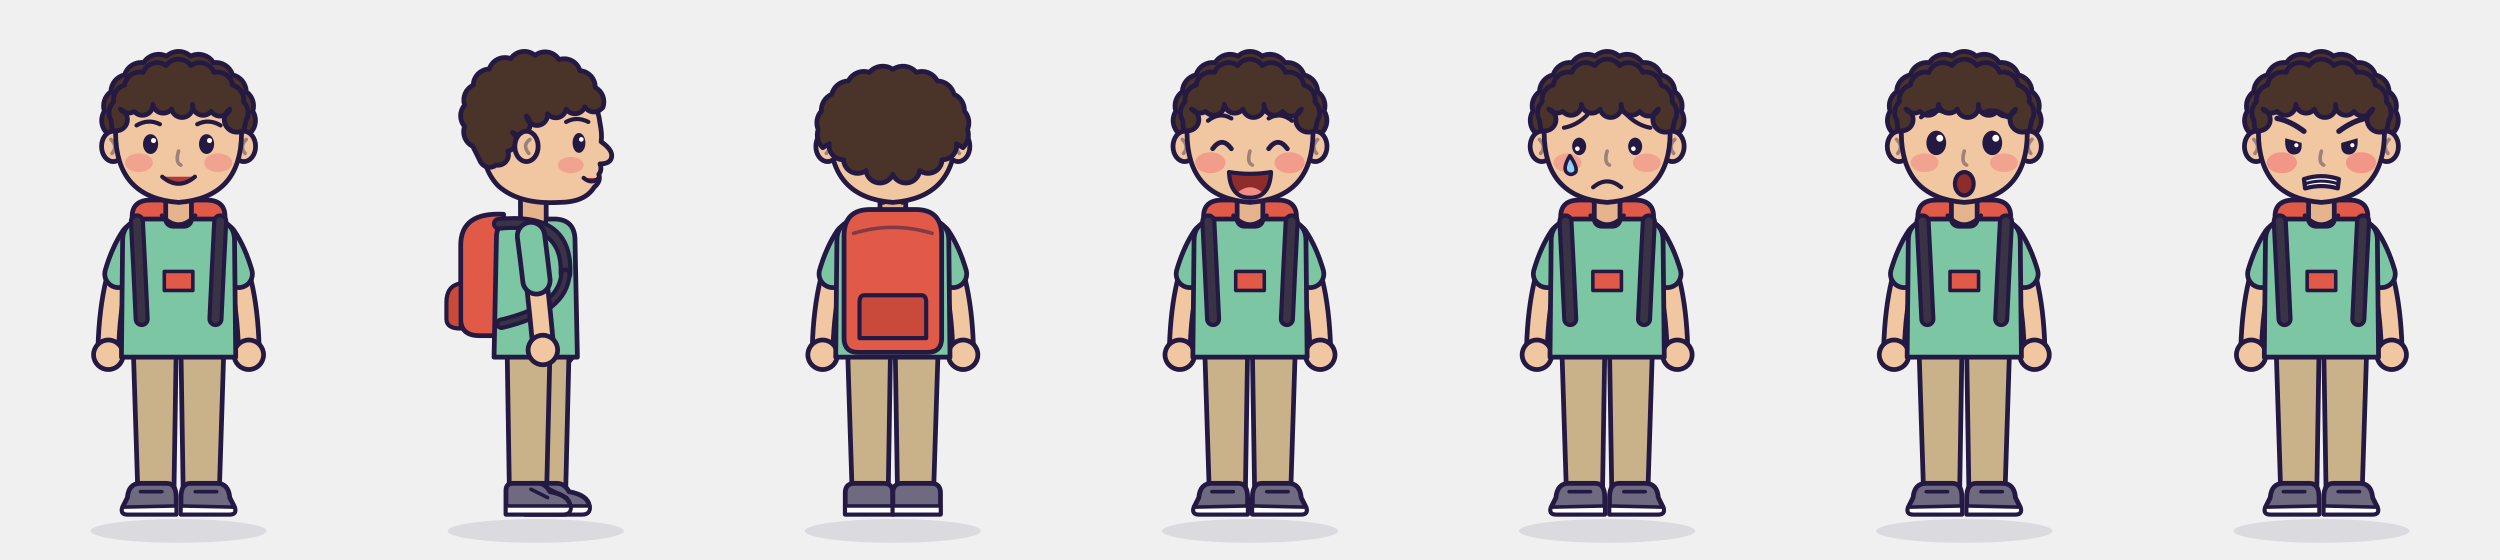
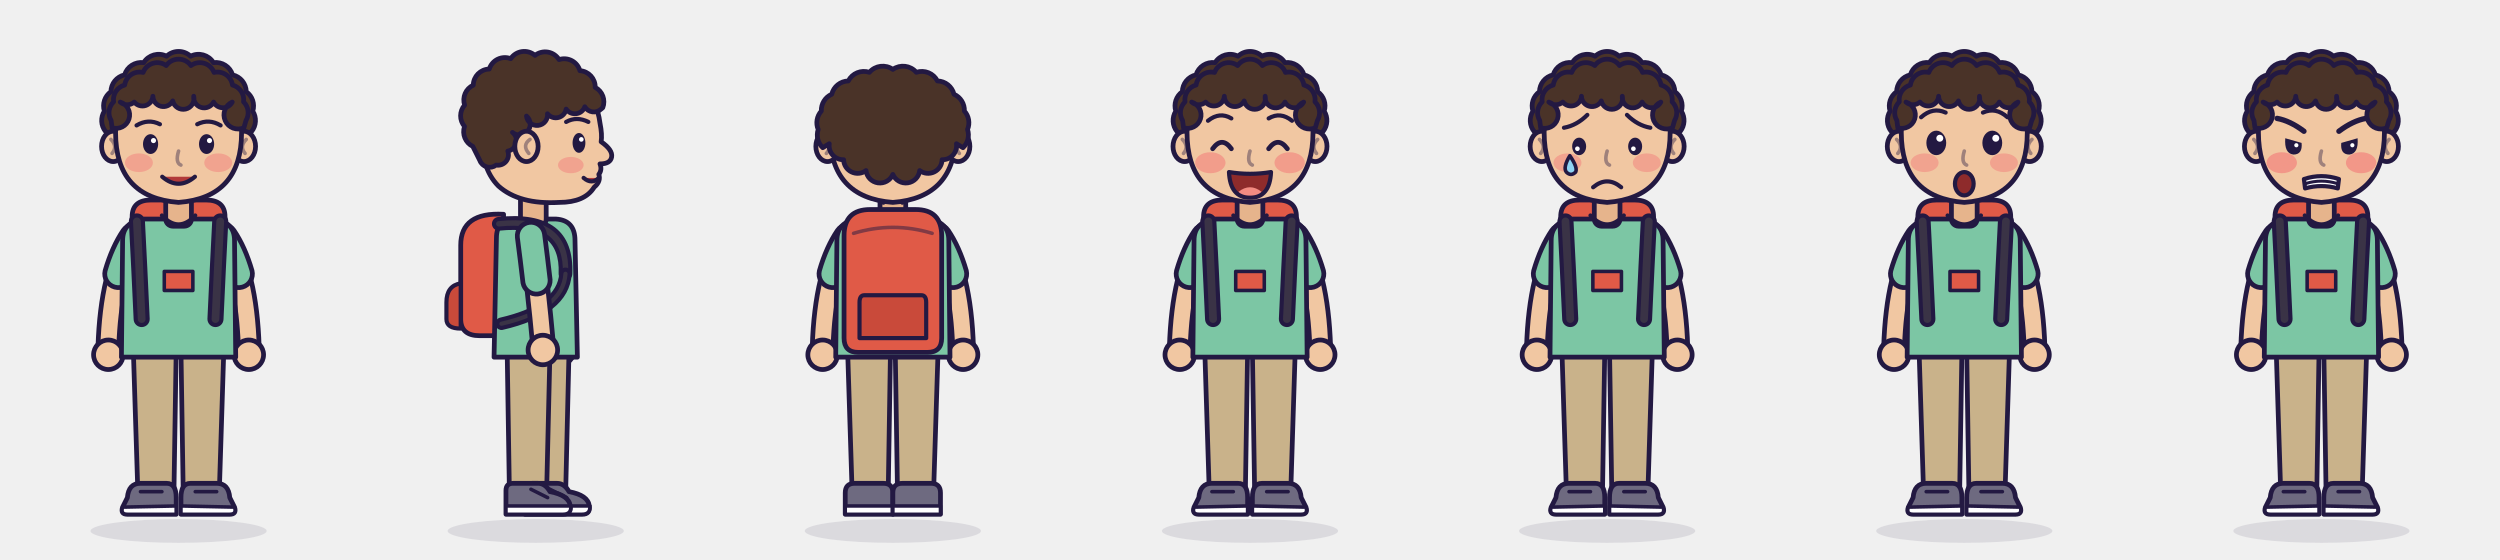
<svg xmlns="http://www.w3.org/2000/svg" viewBox="0 0 2100 470" role="img" aria-label="Classmate with curly hair, a mint T-shirt and a red backpack: character sheet with front, side and back views and four expressions">
  <defs>
    <g id="classmate-front-body">
      <ellipse class="shadow" cx="150" cy="446" rx="74" ry="10" fill="#231942" stroke="none" opacity="0.1" />
      <g class="figure" stroke="#231942" stroke-width="4" stroke-linejoin="round" stroke-linecap="round">
        <g class="backpack">
          <path d="M111 204L111 182Q111 168 127 168L173 168Q189 168 189 182L189 204Z" fill="#E05A47" />
        </g>
        <g class="legs">
          <path d="M112 294L148 294L146 420L116 420Z" fill="#C9B28A" />
          <path d="M188 294L152 294L154 420L184 420Z" fill="#C9B28A" />
          <path d="M148 418Q148 406 140 406L118 406Q108 406 107 418L103 426Q101 432 107 432L148 432Z" fill="#6E6A80" />
          <path d="M103 426Q101 432 107 432L148 432L148 425Z" fill="#FFFFFF" stroke-width="3" />
          <path d="M118 413L136 413" fill="none" stroke-width="3" />
          <path d="M152 418Q152 406 160 406L182 406Q192 406 193 418L197 426Q199 432 193 432L152 432Z" fill="#6E6A80" />
          <path d="M197 426Q199 432 193 432L152 432L152 425Z" fill="#FFFFFF" stroke-width="3" />
          <path d="M182 413L164 413" fill="none" stroke-width="3" />
        </g>
        <g class="arm-left">
          <path d="M179.8 204.9Q198.3 232.3 200.3 292.3A8.7 8.7 0 0 0 217.7 291.7Q215.7 226.6 194.2 195.1A8.7 8.7 0 0 0 179.8 204.9Z" fill="#F1C7A2" />
          <path d="M177.5 206.5Q184.9 217.3 189.6 233.7A11.5 11.5 0 0 0 211.7 227.4Q205.9 207.4 196.5 193.5A11.5 11.5 0 0 0 177.5 206.5Z" fill="#7CC6A4" />
          <circle class="hand" cx="209" cy="298" r="12.4" fill="#F1C7A2" />
        </g>
        <g class="arm-right">
          <path d="M105.8 195.1Q84.3 226.6 82.3 291.7A8.7 8.7 0 0 0 99.7 292.3Q101.7 232.3 120.2 204.9A8.7 8.7 0 0 0 105.8 195.1Z" fill="#F1C7A2" />
          <path d="M103.5 193.5Q94.1 207.4 88.3 227.4A11.5 11.5 0 0 0 110.4 233.7Q115.1 217.3 122.5 206.5A11.5 11.5 0 0 0 103.5 193.5Z" fill="#7CC6A4" />
          <circle class="hand" cx="91" cy="298" r="12.4" fill="#F1C7A2" />
        </g>
        <g class="body">
          <path d="M103 202Q103 186 121 184L179 184Q197 186 197 202L198 300L102 300Z" fill="#7CC6A4" />
          <g class="neck">
            <rect x="139.2" y="162" width="21.6" height="28" rx="6" fill="#E6B48C" />
          </g>
          <path d="M136 181Q150 196 164 181" fill="none" stroke-width="3.5" />
          <path d="M110 186.3Q112 224.2 114 268.2A5 5 0 0 0 124 267.8Q122 223.8 120 185.7A5 5 0 0 0 110 186.3Z" fill="#3A3346" stroke-width="3.5" />
          <path d="M180 185.7Q178 223.8 176 267.8A5 5 0 0 0 186 268.2Q188 224.2 190 186.3A5 5 0 0 0 180 185.7Z" fill="#3A3346" stroke-width="3.5" />
          <path class="print" d="M138 228L162 228L162 244L138 244Z" fill="#E05A47" stroke-width="3" />
        </g>
        <g class="head" transform="translate(150 117.1) scale(0.98)" stroke-width="4.1">
          <g class="hair-back">
            <path d="M-62.6-6.8A15 15 0 0 1-63.6-24.2A15 15 0 0 1-58-40.9A15 15 0 0 1-46.3-55.3A15 15 0 0 1-29.9-65.8A15 15 0 0 1-10.3-71.3A15 15 0 0 1 10.3-71.3A15 15 0 0 1 29.9-65.8A15 15 0 0 1 46.3-55.3A15 15 0 0 1 58-40.9A15 15 0 0 1 63.6-24.2A15 15 0 0 1 62.6-6.8Q0 30-62.6-6.8Z" fill="#4A3328" />
          </g>
          <g class="ears">
            <ellipse cx="-56" cy="6" rx="10" ry="13" fill="#F1C7A2" />
            <ellipse cx="56" cy="6" rx="10" ry="13" fill="#F1C7A2" />
            <path d="M-58 0Q-52 6-57 12" fill="none" stroke-width="3.1" opacity="0.4" />
            <path d="M58 0Q52 6 57 12" fill="none" stroke-width="3.1" opacity="0.4" />
          </g>
          <path class="face" d="M-54-6Q-54-52 0-52Q54-52 54-6Q54 50 0 54Q-54 50-54-6Z" fill="#F1C7A2" />
          <g class="hair">
-             <path d="M-57.8-16.2A13 13 0 0 1-55.7-32.2A13 13 0 0 1-46.2-46.6A13 13 0 0 1-30.4-57.4A13 13 0 0 1-10.6-63.3A13 13 0 0 1 10.6-63.3A13 13 0 0 1 30.4-57.4A13 13 0 0 1 46.2-46.6A13 13 0 0 1 55.7-32.2A13 13 0 0 1 57.8-16.2L56-8A9 9 0 0 1 44-26A9 9 0 0 1 28-24A9 9 0 0 1 12-30A9 9 0 0 1-6-26A9 9 0 0 1-22-30A9 9 0 0 1-38-24A9 9 0 0 1-50-26A9 9 0 0 1-57-8Z" fill="#4A3328" />
+             <path d="M-57.8-16.2A13 13 0 0 1-55.7-32.2A13 13 0 0 1-46.2-46.6A13 13 0 0 1-30.4-57.4A13 13 0 0 1-10.6-63.3A13 13 0 0 1 10.6-63.3A13 13 0 0 1 30.4-57.4A13 13 0 0 1 46.2-46.6A13 13 0 0 1 55.7-32.2A13 13 0 0 1 57.8-16.2L56-10A9 9 0 0 1 46-32A9 9 0 0 1 30-32A9 9 0 0 1 13-37A9 9 0 0 1-5-33A9 9 0 0 1-22-37A9 9 0 0 1-38-32A9 9 0 0 1-50-32A9 9 0 0 1-57-10Z" fill="#4A3328" />
          </g>
        </g>
      </g>
    </g>
  </defs>
  <g class="frame frame-front">
    <use href="#classmate-front-body" />
    <g stroke="#231942" stroke-width="4" stroke-linejoin="round" stroke-linecap="round">
      <g class="head" transform="translate(150 117.1) scale(0.98)" stroke-width="4.1">
        <g class="cheeks">
          <ellipse cx="-34" cy="20" rx="12" ry="8" fill="#F28B82" stroke="none" opacity="0.6" />
          <ellipse cx="34" cy="20" rx="12" ry="8" fill="#F28B82" stroke="none" opacity="0.6" />
        </g>
        <g class="brows">
          <path d="M-36-12Q-26-18-16-13M16-13Q26-18 36-12" fill="none" stroke-width="3.6" />
        </g>
        <g class="eyes">
          <ellipse cx="-24" cy="4" rx="6.5" ry="8.5" fill="#231942" stroke="none" />
          <ellipse cx="24" cy="4" rx="6.5" ry="8.5" fill="#231942" stroke="none" />
          <circle cx="-21.5" cy="1" r="2.2" fill="#FFFFFF" stroke="none" />
          <circle cx="26.5" cy="1" r="2.2" fill="#FFFFFF" stroke="none" />
        </g>
        <g class="nose">
          <path d="M0 10Q-3 20 2 22" fill="none" stroke-width="3.1" opacity="0.4" />
        </g>
        <g class="mouth">
          <path d="M-14 32Q0 44 14 32" fill="#B23A3A" stroke-width="3.6" />
        </g>
      </g>
    </g>
  </g>
  <g class="frame frame-side" transform="translate(300 0)">
    <ellipse class="shadow" cx="150" cy="446" rx="74" ry="10" fill="#231942" stroke="none" opacity="0.1" />
    <g class="figure" stroke="#231942" stroke-width="4" stroke-linejoin="round" stroke-linecap="round">
      <g class="backpack">
        <path d="M123 180Q87 178 87 206L87 268Q87 282 103 282L123 282Z" fill="#E05A47" />
        <path d="M87 238Q75 240 75 254L75 268Q75 276 87 276Z" fill="#C94A3A" stroke-width="3.5" />
      </g>
      <g class="arm-right">
        <path d="M145.5 200.2Q157.4 245.5 161.3 288.8A8.7 8.7 0 0 0 178.7 287.2Q174.6 242.5 162.5 195.8A8.7 8.7 0 0 0 145.5 200.2Z" fill="#F1C7A2" />
        <path d="M142.9 200.9Q147.8 219.9 151.4 238.4A11.5 11.5 0 0 0 174 234.1Q170.3 214.8 165.1 195.1A11.5 11.5 0 0 0 142.9 200.9Z" fill="#7CC6A4" />
        <circle class="hand" cx="170" cy="294" r="12.4" fill="#F1C7A2" />
      </g>
      <g class="legs">
        <path d="M142 294L178 294L175 420L144 420Z" fill="#C9B28A" />
        <path d="M126 294L162 294L159 420L128 420Z" fill="#C9B28A" />
        <path d="M141 432L141 412Q141 406 147 406L168 406Q174 406 178 413Q194 416 195 425Q196 432 189 432Z" fill="#6E6A80" />
        <path d="M141 425L195.5 425Q196 432 189 432L141 432Z" fill="#FFFFFF" stroke-width="3" />
        <path d="M162 411L176 418" fill="none" stroke-width="3" />
        <path d="M125 432L125 412Q125 406 131 406L152 406Q158 406 162 413Q178 416 179 425Q180 432 173 432Z" fill="#6E6A80" />
        <path d="M125 425L179.5 425Q180 432 173 432L125 432Z" fill="#FFFFFF" stroke-width="3" />
        <path d="M146 411L160 418" fill="none" stroke-width="3" />
      </g>
      <g class="body">
        <path d="M117 200Q117 184 133 184L167 184Q183 185 183 202L185 300L115 300Z" fill="#7CC6A4" />
        <g class="neck">
          <rect x="137.2" y="162" width="21.6" height="28" rx="6" fill="#E6B48C" />
        </g>
        <path d="M119.4 192Q172.8 186.5 171 229.8A4 4 0 0 0 179 230.2Q181.2 177.5 118.6 184A4 4 0 0 0 119.4 192Z" fill="#3A3346" stroke-width="3.5" />
        <path d="M171.5 229.8Q169.7 257.2 120.2 268.6A3.5 3.5 0 0 0 121.8 275.4Q176.3 262.8 178.5 230.2A3.5 3.5 0 0 0 171.5 229.8Z" fill="#3A3346" stroke-width="3.5" />
      </g>
      <g class="head" transform="translate(154 117.1) scale(0.98)" stroke-width="4.1">
        <path class="face" d="M-50-8Q-52-54 0-54Q46-54 51-14Q53-4 52 2Q62 9 61 15Q60 21 51 21Q53 26 50 30Q52 36 46 41Q38 54 16 54Q-18 56-36 40Q-52 24-50-8Z" fill="#F1C7A2" />
        <g class="hair">
          <path d="M-58 6A14 14 0 0 1-65.1-11.1A14 14 0 0 1-65-29.4A14 14 0 0 1-57.6-46.5A14 14 0 0 1-43.9-60.3A14 14 0 0 1-25.5-69.2A14 14 0 0 1-4.7-72A14 14 0 0 1 15.9-68.4A14 14 0 0 1 33.8-58.9A14 14 0 0 1 46.9-44.6A14 14 0 0 1 53.4-27.2L52-26A9 9 0 0 1 38-28A9 9 0 0 1 22-26A9 9 0 0 1 6-22A9 9 0 0 1-12-20A9 9 0 0 1-24-6A9 9 0 0 1-28 10A9 9 0 0 1-38 22A9 9 0 0 1-52 18Z" fill="#4A3328" />
        </g>
        <g class="ears">
          <ellipse cx="-12" cy="6" rx="10" ry="13" fill="#F1C7A2" />
          <path d="M-9 0Q-16 5-10 12" fill="none" stroke-width="3.1" opacity="0.4" />
        </g>
        <g class="cheeks">
          <ellipse cx="26" cy="22" rx="11" ry="7" fill="#F28B82" stroke="none" opacity="0.6" />
        </g>
        <g class="brows">
          <path d="M22-15Q31-20 41-15" fill="none" stroke-width="3.6" />
        </g>
        <g class="eyes">
          <ellipse cx="33" cy="3" rx="5.5" ry="8.5" fill="#231942" stroke="none" />
          <circle cx="35" cy="0" r="2" fill="#FFFFFF" stroke="none" />
        </g>
        <g class="mouth">
          <path d="M37 33Q44 39 50 33" fill="#B23A3A" stroke-width="3.6" />
        </g>
      </g>
      <g class="arm-left">
        <path d="M137.3 199.1Q143.3 245 147.3 288.8A8.7 8.7 0 0 0 164.7 287.2Q160.7 243 154.7 196.9A8.7 8.7 0 0 0 137.3 199.1Z" fill="#F1C7A2" />
        <path d="M134.6 199.5Q137.1 218.7 139.3 237.6A11.5 11.5 0 0 0 162.1 235Q159.9 215.9 157.4 196.5A11.5 11.5 0 0 0 134.6 199.5Z" fill="#7CC6A4" />
        <circle class="hand" cx="156" cy="294" r="12.4" fill="#F1C7A2" />
      </g>
    </g>
  </g>
  <g class="frame frame-back" transform="translate(600 0)">
    <ellipse class="shadow" cx="150" cy="446" rx="74" ry="10" fill="#231942" stroke="none" opacity="0.1" />
    <g class="figure" stroke="#231942" stroke-width="4" stroke-linejoin="round" stroke-linecap="round">
      <g class="legs">
        <path d="M112 294L148 294L146 420L116 420Z" fill="#C9B28A" />
        <path d="M188 294L152 294L154 420L184 420Z" fill="#C9B28A" />
        <path d="M110 432L110 414Q110 406 118 406L142 406Q150 406 150 414L150 432Z" fill="#6E6A80" />
        <path d="M110 425L150 425L150 432L110 432Z" fill="#FFFFFF" stroke-width="3" />
        <path d="M150 432L150 414Q150 406 158 406L182 406Q190 406 190 414L190 432Z" fill="#6E6A80" />
        <path d="M150 425L190 425L190 432L150 432Z" fill="#FFFFFF" stroke-width="3" />
      </g>
      <g class="arm-left">
        <path d="M105.8 195.1Q84.3 226.6 82.3 291.7A8.7 8.7 0 0 0 99.7 292.3Q101.7 232.3 120.2 204.9A8.7 8.7 0 0 0 105.8 195.1Z" fill="#F1C7A2" />
        <path d="M103.5 193.5Q94.1 207.4 88.3 227.4A11.5 11.5 0 0 0 110.4 233.7Q115.1 217.3 122.5 206.5A11.5 11.5 0 0 0 103.5 193.5Z" fill="#7CC6A4" />
        <circle class="hand" cx="91" cy="298" r="12.4" fill="#F1C7A2" />
      </g>
      <g class="arm-right">
        <path d="M179.8 204.9Q198.3 232.3 200.3 292.3A8.7 8.7 0 0 0 217.7 291.7Q215.7 226.6 194.2 195.1A8.7 8.7 0 0 0 179.8 204.9Z" fill="#F1C7A2" />
        <path d="M177.5 206.5Q184.9 217.3 189.6 233.7A11.5 11.5 0 0 0 211.7 227.4Q205.9 207.4 196.5 193.5A11.5 11.5 0 0 0 177.5 206.5Z" fill="#7CC6A4" />
        <circle class="hand" cx="209" cy="298" r="12.4" fill="#F1C7A2" />
      </g>
      <g class="body">
        <path d="M103 202Q103 186 121 184L179 184Q197 186 197 202L198 300L102 300Z" fill="#7CC6A4" />
        <g class="neck">
          <rect x="139.2" y="162" width="21.6" height="28" rx="6" fill="#E6B48C" />
        </g>
        <g class="backpack">
          <path d="M109 198Q109 176 131 176L169 176Q191 176 191 198L191 284Q191 296 179 296L121 296Q109 296 109 284Z" fill="#E05A47" />
          <path d="M126 248L174 248Q178 248 178 254L178 284L122 284L122 254Q122 248 126 248Z" fill="#C94A3A" stroke-width="3.5" />
          <path d="M117 196Q150 186 183 196" fill="none" stroke-width="3" opacity="0.5" />
          <path d="M142 170Q150 160 158 170" fill="none" stroke-width="4" />
        </g>
      </g>
      <g class="head" transform="translate(150 117.1) scale(0.98)" stroke-width="4.1">
        <path class="face" d="M-54-6Q-54-52 0-52Q54-52 54-6Q54 50 0 54Q-54 50-54-6Z" fill="#F1C7A2" />
        <g class="ears">
          <ellipse cx="-56" cy="6" rx="10" ry="13" fill="#F1C7A2" />
          <ellipse cx="56" cy="6" rx="10" ry="13" fill="#F1C7A2" />
          <path d="M-58 0Q-52 6-57 12" fill="none" stroke-width="3.1" opacity="0.4" />
          <path d="M58 0Q52 6 57 12" fill="none" stroke-width="3.1" opacity="0.4" />
        </g>
        <g class="hair">
          <path d="M-60.1 7.1A15 15 0 0 1-64-8.5A15 15 0 0 1-61.3-24.3A15 15 0 0 1-52.4-38.7A15 15 0 0 1-38.2-50.1A15 15 0 0 1-20.1-57.5A15 15 0 0 1 0-60A15 15 0 0 1 20.1-57.5A15 15 0 0 1 38.2-50.1A15 15 0 0 1 52.4-38.7A15 15 0 0 1 61.3-24.3A15 15 0 0 1 64-8.5A15 15 0 0 1 60.1 7.1L54.5 3.7A12 12 0 0 1 42.2 17.4A12 12 0 0 1 23 26.7A12 12 0 0 1 0 30A12 12 0 0 1-23 26.7A12 12 0 0 1-42.2 17.4A12 12 0 0 1-54.5 3.7Z" fill="#4A3328" />
        </g>
      </g>
    </g>
  </g>
  <g class="frame frame-happy" transform="translate(900 0)">
    <use href="#classmate-front-body" />
    <g stroke="#231942" stroke-width="4" stroke-linejoin="round" stroke-linecap="round">
      <g class="head" transform="translate(150 117.1) scale(0.98)" stroke-width="4.1">
        <g class="cheeks">
          <ellipse cx="-34" cy="20" rx="13" ry="9" fill="#F28B82" stroke="none" opacity="0.7" />
          <ellipse cx="34" cy="20" rx="13" ry="9" fill="#F28B82" stroke="none" opacity="0.7" />
        </g>
        <g class="brows">
          <path d="M-36-16Q-26-24-16-18M16-18Q26-24 36-16" fill="none" stroke-width="3.6" />
        </g>
        <g class="eyes">
          <path d="M-32 8Q-24-3-16 8M16 8Q24-3 32 8" fill="none" stroke-width="4.1" />
        </g>
        <g class="nose">
          <path d="M0 10Q-3 20 2 22" fill="none" stroke-width="3.1" opacity="0.4" />
        </g>
        <g class="mouth">
          <path d="M-18 28Q0 31 18 28Q17 50 0 50Q-17 50-18 28Z" fill="#8E2B2B" stroke="none" />
          <path d="M-10 45Q0 37 10 45Q6 50 0 50Q-6 50-10 45Z" fill="#F28B82" stroke="none" />
          <path d="M-18 28Q0 31 18 28Q17 50 0 50Q-17 50-18 28Z" fill="none" stroke-width="3.6" />
        </g>
      </g>
    </g>
  </g>
  <g class="frame frame-sad" transform="translate(1200 0)">
    <use href="#classmate-front-body" />
    <g stroke="#231942" stroke-width="4" stroke-linejoin="round" stroke-linecap="round">
      <g class="head" transform="translate(150 117.1) scale(0.98)" stroke-width="4.1">
        <g class="cheeks">
          <ellipse cx="-34" cy="20" rx="12" ry="8" fill="#F28B82" stroke="none" opacity="0.6" />
          <ellipse cx="34" cy="20" rx="12" ry="8" fill="#F28B82" stroke="none" opacity="0.6" />
        </g>
        <g class="brows">
          <path d="M-37-10Q-26-12-17-21M17-21Q26-12 37-10" fill="none" stroke-width="3.6" />
        </g>
        <g class="eyes">
          <ellipse cx="-24" cy="6" rx="6" ry="7.5" fill="#231942" stroke="none" />
          <ellipse cx="24" cy="6" rx="6" ry="7.5" fill="#231942" stroke="none" />
          <circle cx="-25.5" cy="8" r="2" fill="#FFFFFF" stroke="none" />
          <circle cx="22.5" cy="8" r="2" fill="#FFFFFF" stroke="none" />
        </g>
        <g class="nose">
          <path d="M0 10Q-3 20 2 22" fill="none" stroke-width="3.1" opacity="0.4" />
        </g>
        <g class="mouth">
          <path d="M-12 41Q0 31 12 41" fill="none" stroke-width="3.6" />
        </g>
        <g class="tear">
          <path d="M-32 14Q-25 24-27 28Q-31 32-35 28Q-38 24-32 14Z" fill="#8FD3F4" stroke-width="3.1" />
        </g>
      </g>
    </g>
  </g>
  <g class="frame frame-surprised" transform="translate(1500 0)">
    <use href="#classmate-front-body" />
    <g stroke="#231942" stroke-width="4" stroke-linejoin="round" stroke-linecap="round">
      <g class="head" transform="translate(150 117.1) scale(0.98)" stroke-width="4.1">
        <g class="cheeks">
          <ellipse cx="-34" cy="20" rx="12" ry="8" fill="#F28B82" stroke="none" opacity="0.6" />
          <ellipse cx="34" cy="20" rx="12" ry="8" fill="#F28B82" stroke="none" opacity="0.6" />
        </g>
        <g class="brows">
          <path d="M-37-19Q-27-28-16-23M16-23Q27-28 37-19" fill="none" stroke-width="3.6" />
        </g>
        <g class="eyes">
          <ellipse cx="-24" cy="3" rx="8.5" ry="10.5" fill="#231942" stroke="none" />
          <ellipse cx="24" cy="3" rx="8.5" ry="10.5" fill="#231942" stroke="none" />
          <circle cx="-21" cy="-1" r="3" fill="#FFFFFF" stroke="none" />
          <circle cx="27" cy="-1" r="3" fill="#FFFFFF" stroke="none" />
        </g>
        <g class="nose">
          <path d="M0 10Q-3 20 2 22" fill="none" stroke-width="3.1" opacity="0.4" />
        </g>
        <g class="mouth">
          <ellipse cx="0" cy="38" rx="8" ry="10" fill="#8E2B2B" stroke-width="3.6" />
        </g>
      </g>
    </g>
  </g>
  <g class="frame frame-angry" transform="translate(1800 0)">
    <use href="#classmate-front-body" />
    <g stroke="#231942" stroke-width="4" stroke-linejoin="round" stroke-linecap="round">
      <g class="head" transform="translate(150 117.1) scale(0.98)" stroke-width="4.1">
        <g class="cheeks">
          <ellipse cx="-34" cy="20" rx="13" ry="9" fill="#F28B82" stroke="none" opacity="0.8" />
          <ellipse cx="34" cy="20" rx="13" ry="9" fill="#F28B82" stroke="none" opacity="0.8" />
        </g>
        <g class="brows">
          <path d="M-38-18Q-27-16-15-7M15-7Q27-16 38-18" fill="none" stroke-width="4.6" />
        </g>
        <g class="eyes">
          <path d="M-31-1L-17 3Q-16 13-24 13Q-32 12-31-1Z" fill="#231942" stroke="none" />
          <path d="M31-1L17 3Q16 13 24 13Q32 12 31-1Z" fill="#231942" stroke="none" />
          <circle cx="-21.5" cy="5" r="1.8" fill="#FFFFFF" stroke="none" />
          <circle cx="26.5" cy="5" r="1.8" fill="#FFFFFF" stroke="none" />
        </g>
        <g class="nose">
          <path d="M0 10Q-3 20 2 22" fill="none" stroke-width="3.1" opacity="0.4" />
        </g>
        <g class="mouth">
          <path d="M-15 34Q0 29 15 34L14 42Q0 38-14 42Z" fill="#FFFFFF" stroke-width="3.6" />
          <path d="M-14 38Q0 33.5 14 38" fill="none" stroke-width="2.6" />
        </g>
      </g>
    </g>
  </g>
</svg>
